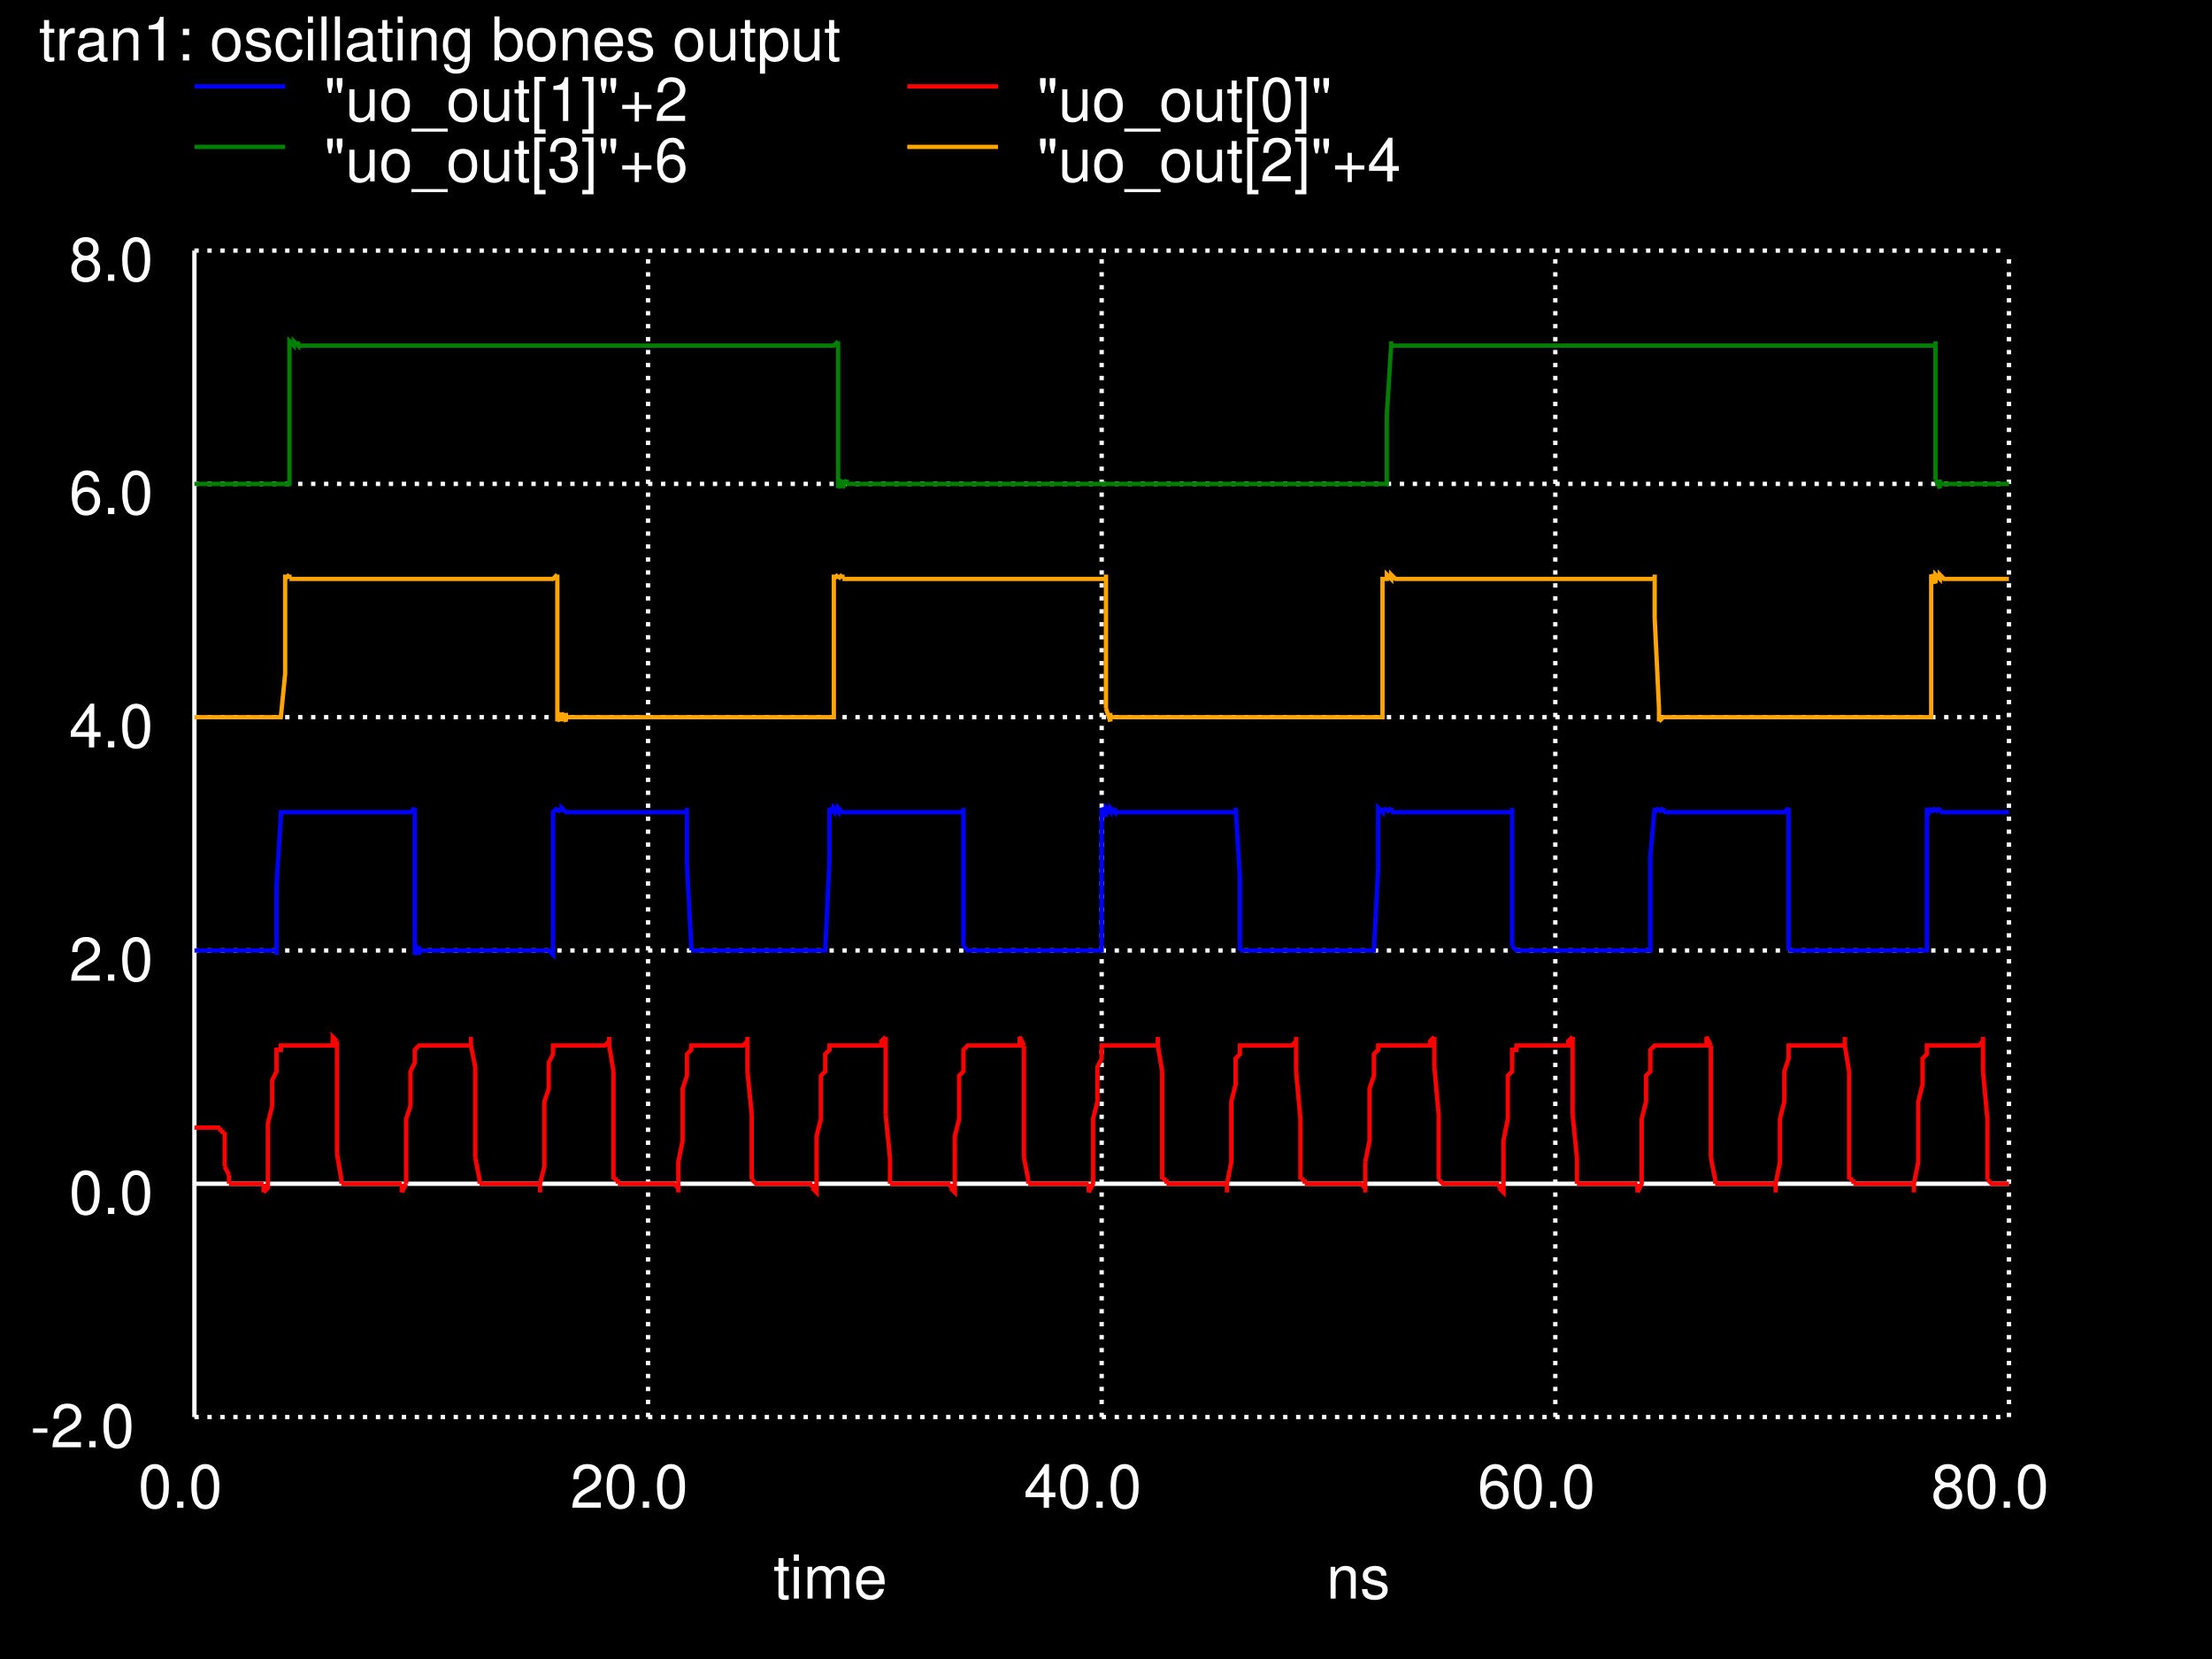
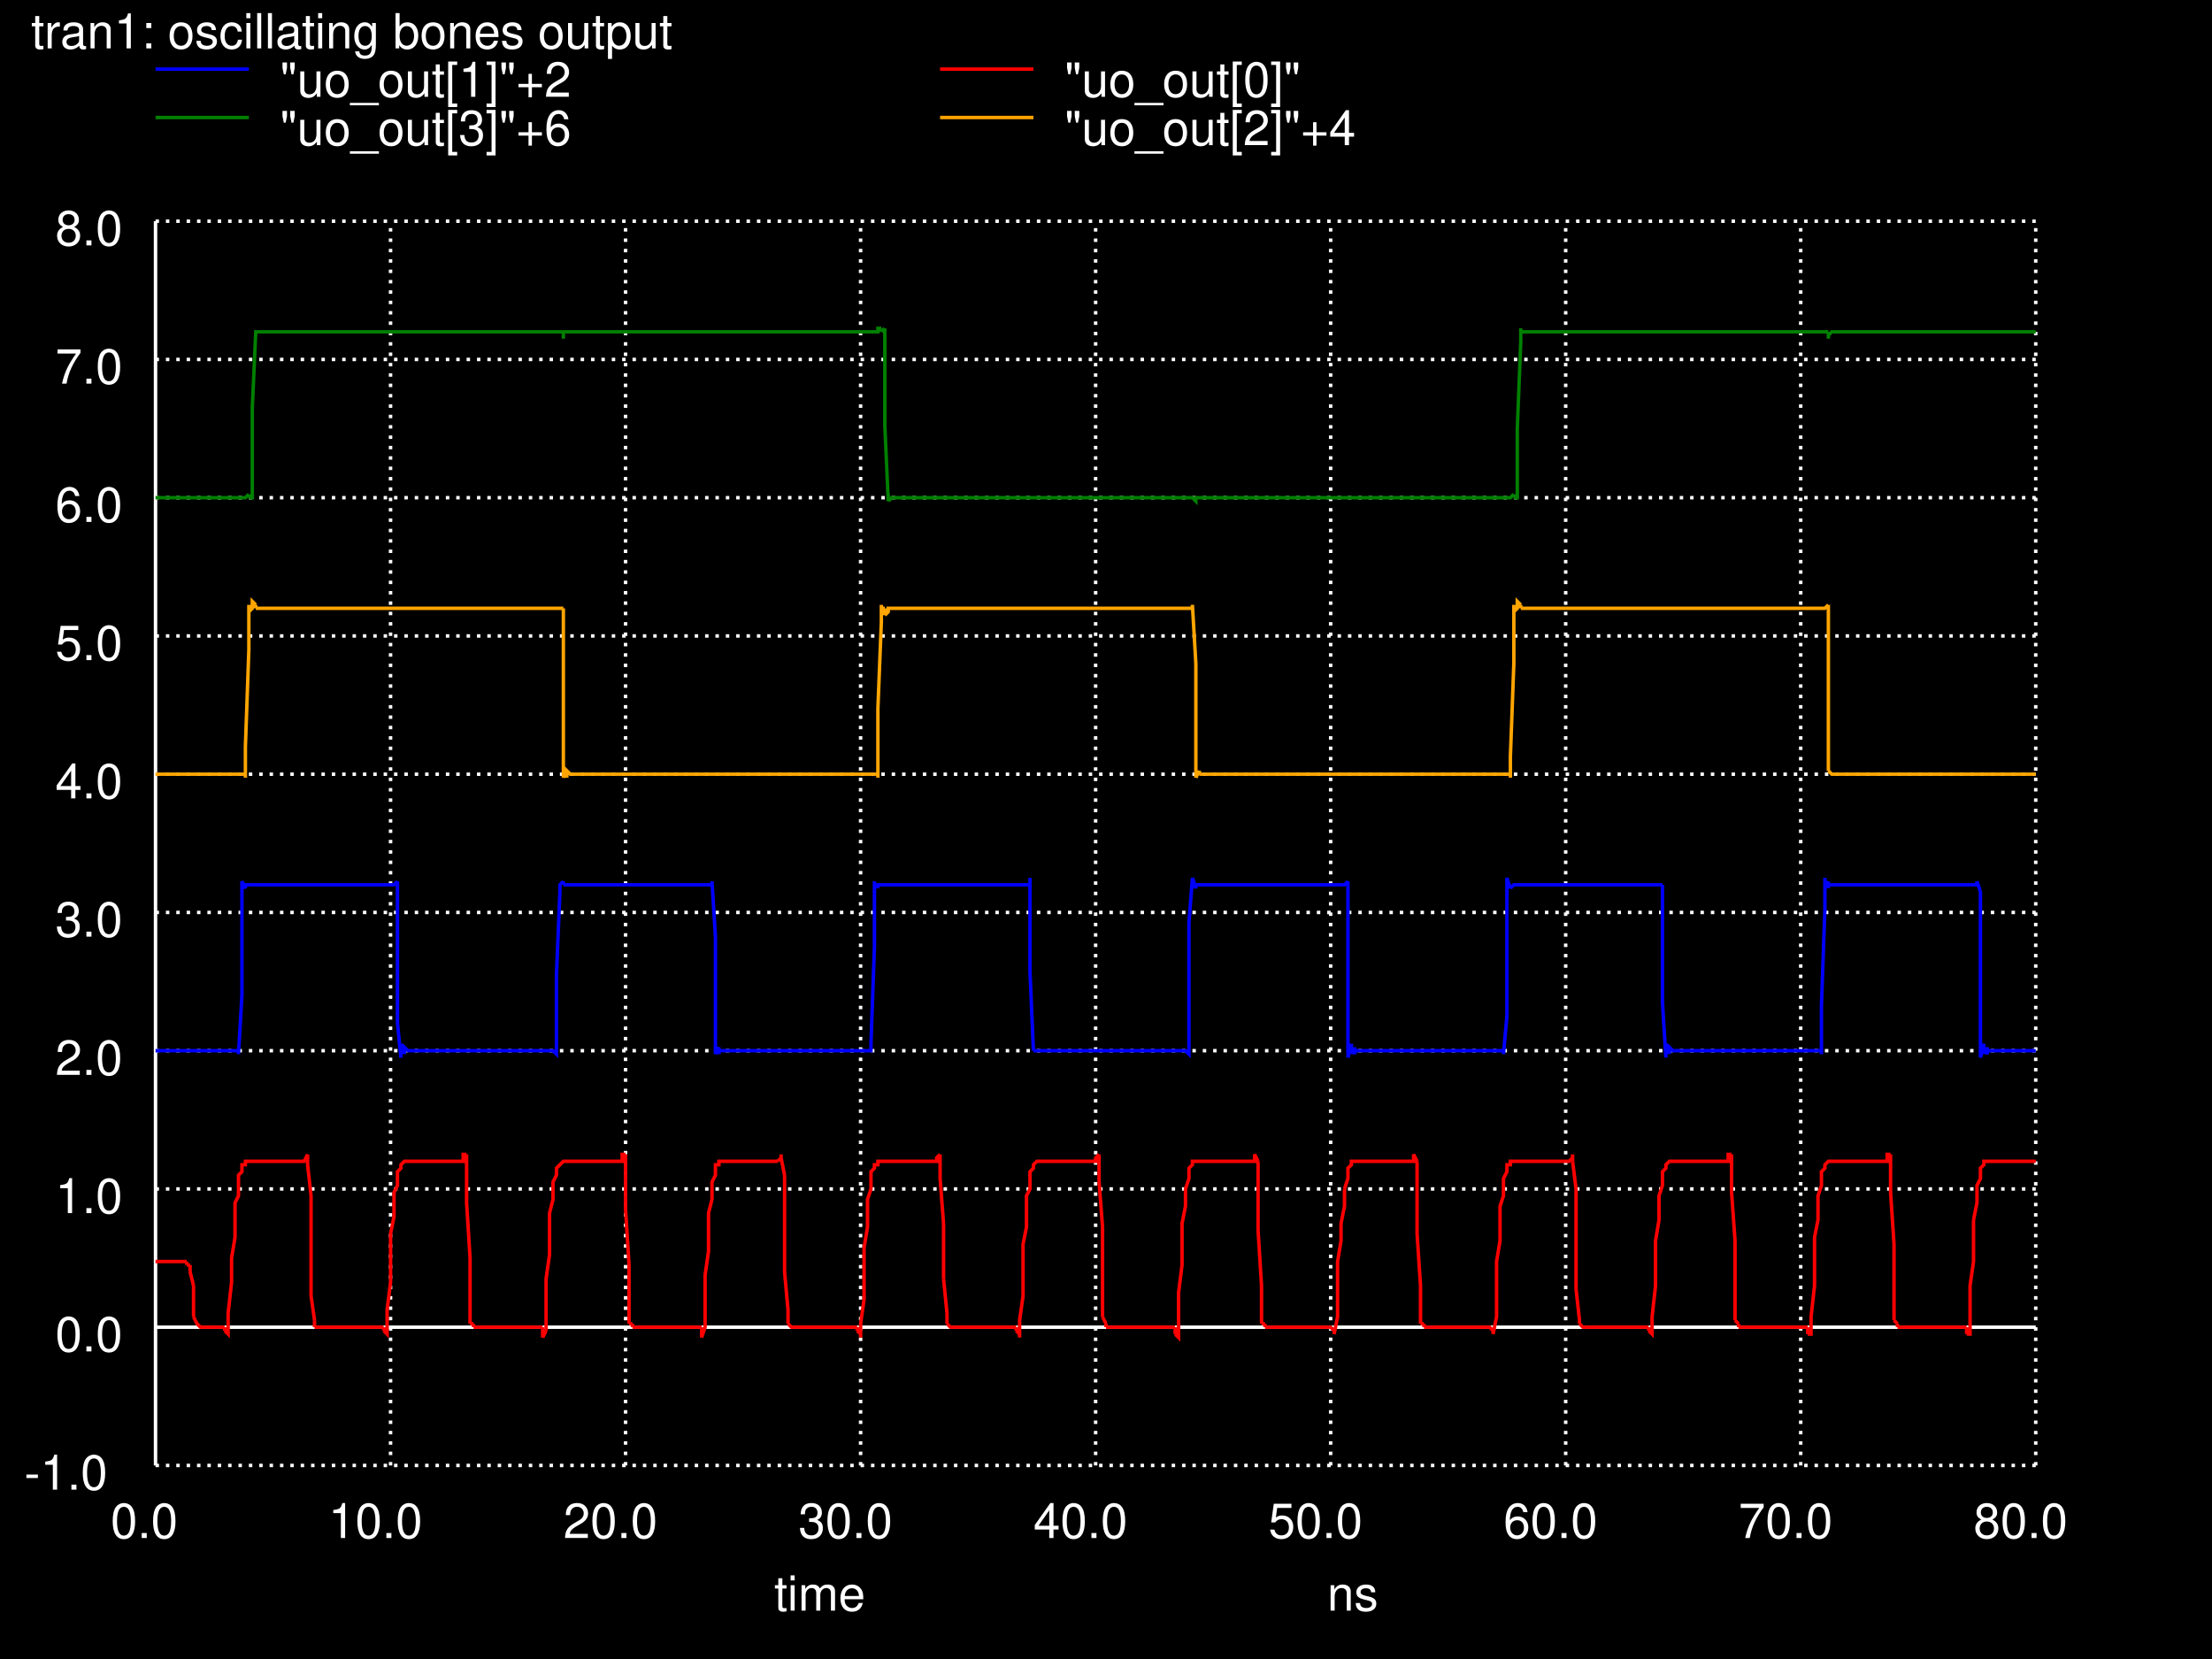
- <svg xmlns="http://www.w3.org/2000/svg" version="1.1" width="100%" height="100%" viewBox="0 0 512 384" style="fill: none; font-family: Helvetica;  font: Helvetica; ">
-   <rect x="0" y="0" width="512" height="384" fill="black" stroke="none" />
-   <text stroke="none" fill="white" font-size="14" x="179" y="370">
+ <svg xmlns="http://www.w3.org/2000/svg" version="1.1" width="100%" height="100%" viewBox="0 0 640 480" style="fill: none; font-family: Helvetica;  font: Helvetica; ">
+   <rect x="0" y="0" width="640" height="480" fill="black" stroke="none" />
+   <text stroke="none" fill="white" font-size="14" x="224" y="466">
time
</text>
  <text stroke="none" fill="white" font-size="14" x="9" y="14">
tran1: oscillating bones output
</text>
-   <path stroke="white" d="M45 328l0 -270" />
-   <text stroke="none" fill="white" font-size="14" x="32" y="349">
+   <path stroke="white" d="M45 424l0 -360" />
+   <text stroke="none" fill="white" font-size="14" x="32" y="445">
0.0
</text>
-   <path stroke="white" stroke-dasharray="1,2" d="M150 328l0 -270" />
-   <text stroke="none" fill="white" font-size="14" x="132" y="349">
+   <path stroke="white" stroke-dasharray="1,2" d="M113 424l0 -360" />
+   <text stroke="none" fill="white" font-size="14" x="95" y="445">
+ 10.0
+ </text>
+   <path stroke="white" stroke-dasharray="1,2" d="M181 424l0 -360" />
+   <text stroke="none" fill="white" font-size="14" x="163" y="445">
20.0
</text>
-   <path stroke="white" stroke-dasharray="1,2" d="M255 328l0 -270" />
-   <text stroke="none" fill="white" font-size="14" x="237" y="349">
+   <path stroke="white" stroke-dasharray="1,2" d="M249 424l0 -360" />
+   <text stroke="none" fill="white" font-size="14" x="231" y="445">
+ 30.0
+ </text>
+   <path stroke="white" stroke-dasharray="1,2" d="M317 424l0 -360" />
+   <text stroke="none" fill="white" font-size="14" x="299" y="445">
40.0
</text>
-   <path stroke="white" stroke-dasharray="1,2" d="M360 328l0 -270" />
-   <text stroke="none" fill="white" font-size="14" x="342" y="349">
+   <path stroke="white" stroke-dasharray="1,2" d="M385 424l0 -360" />
+   <text stroke="none" fill="white" font-size="14" x="367" y="445">
+ 50.0
+ </text>
+   <path stroke="white" stroke-dasharray="1,2" d="M453 424l0 -360" />
+   <text stroke="none" fill="white" font-size="14" x="435" y="445">
60.0
</text>
-   <path stroke="white" stroke-dasharray="1,2" d="M465 328l0 -270" />
-   <text stroke="none" fill="white" font-size="14" x="447" y="349">
+   <path stroke="white" stroke-dasharray="1,2" d="M521 424l0 -360" />
+   <text stroke="none" fill="white" font-size="14" x="503" y="445">
+ 70.0
+ </text>
+   <path stroke="white" stroke-dasharray="1,2" d="M589 424l0 -360" />
+   <text stroke="none" fill="white" font-size="14" x="571" y="445">
80.0
</text>
-   <text stroke="none" fill="white" font-size="14" x="307" y="370">
+   <text stroke="none" fill="white" font-size="14" x="384" y="466">
ns
</text>
-   <path stroke="white" stroke-dasharray="1,2" d="M45 328l420 0" />
-   <text stroke="none" fill="white" font-size="14" x="7" y="335">
- -2.0
+   <path stroke="white" stroke-dasharray="1,2" d="M45 424l544 0" />
+   <text stroke="none" fill="white" font-size="14" x="7" y="431">
+ -1.0
</text>
-   <path stroke="white" d="M45 274l420 0" />
-   <text stroke="none" fill="white" font-size="14" x="16" y="281">
+   <path stroke="white" d="M45 384l544 0" />
+   <text stroke="none" fill="white" font-size="14" x="16" y="391">
0.0
</text>
-   <path stroke="white" stroke-dasharray="1,2" d="M45 220l420 0" />
-   <text stroke="none" fill="white" font-size="14" x="16" y="227">
+   <path stroke="white" stroke-dasharray="1,2" d="M45 344l544 0" />
+   <text stroke="none" fill="white" font-size="14" x="16" y="351">
+ 1.0
+ </text>
+   <path stroke="white" stroke-dasharray="1,2" d="M45 304l544 0" />
+   <text stroke="none" fill="white" font-size="14" x="16" y="311">
2.0
</text>
-   <path stroke="white" stroke-dasharray="1,2" d="M45 166l420 0" />
-   <text stroke="none" fill="white" font-size="14" x="16" y="173">
+   <path stroke="white" stroke-dasharray="1,2" d="M45 264l544 0" />
+   <text stroke="none" fill="white" font-size="14" x="16" y="271">
+ 3.0
+ </text>
+   <path stroke="white" stroke-dasharray="1,2" d="M45 224l544 0" />
+   <text stroke="none" fill="white" font-size="14" x="16" y="231">
4.0
</text>
-   <path stroke="white" stroke-dasharray="1,2" d="M45 112l420 0" />
-   <text stroke="none" fill="white" font-size="14" x="16" y="119">
+   <path stroke="white" stroke-dasharray="1,2" d="M45 184l544 0" />
+   <text stroke="none" fill="white" font-size="14" x="16" y="191">
+ 5.0
+ </text>
+   <path stroke="white" stroke-dasharray="1,2" d="M45 144l544 0" />
+   <text stroke="none" fill="white" font-size="14" x="16" y="151">
6.0
</text>
-   <path stroke="white" stroke-dasharray="1,2" d="M45 58l420 0" />
-   <text stroke="none" fill="white" font-size="14" x="16" y="65">
+   <path stroke="white" stroke-dasharray="1,2" d="M45 104l544 0" />
+   <text stroke="none" fill="white" font-size="14" x="16" y="111">
+ 7.0
+ </text>
+   <path stroke="white" stroke-dasharray="1,2" d="M45 64l544 0" />
+   <text stroke="none" fill="white" font-size="14" x="16" y="71">
8.0
</text>
  <text stroke="none" fill="white" font-size="14" x="9" y="28">
     
</text>
-   <path stroke="red" d="M210 20l21 0" />
-   <text stroke="none" fill="white" font-size="14" x="240" y="28">
+   <path stroke="red" d="M272 20l27 0" />
+   <text stroke="none" fill="white" font-size="14" x="308" y="28">
"uo_out[0]"
</text>
-   <path stroke="red" d="M45 261l6 0M51 262l0 -1M51 262l1 0M52 270l0 -8M52 270l1 2M53 274l0 -2M53 274l8 0M61 276l0 -2M61 276l1 -1 0 -15 1 -4 0 -6 1 -2 0 -5 1 0 0 -1 12 0 0 -2 1 1M78 267l0 -26M78 267l1 6M79 274l0 -1M79 274l14 0M93 276l0 -2M93 276l1 -2" />
-   <path stroke="red" d="M94 274l0 -15 1 -3 0 -8 1 -2 0 -3 1 -1 12 0 0 -2M109 242l1 5M110 268l0 -21M110 268l1 5M111 274l0 -1M111 274l14 0M125 276l0 -2 1 -4 0 -15 1 -3 0 -6 1 -2 0 -2 12 0 1 -1M141 242l0 -2M141 242l1 6M142 273l0 -25M142 273l1 0M143 274l0 -1" />
-   <path stroke="red" d="M143 274l13 0 1 1M157 276l0 -7 1 -5 0 -12 1 -3 0 -5 1 -1 0 -1 12 0 1 -1M173 248l0 -8M173 248l1 10M174 273l0 -15M174 273l1 1 13 0M188 275l0 -1M188 275l1 1 0 -13 1 -4 0 -10 1 -1 0 -4 1 -1 0 -1 12 0 0 -1 1 -1M205 258l0 -18" />
-   <path stroke="red" d="M205 258l1 10M206 274l0 -6M206 274l14 0M220 275l0 -1M220 275l1 1 0 -13 1 -4 0 -10 1 -1 0 -5 1 -1 12 0 0 -2 1 2M237 268l0 -26M237 268l1 5M238 274l0 -1M238 274l14 0M252 276l0 -2M252 276l1 -2 0 -15 1 -4 0 -8 1 -2 0 -3 13 0" />
-   <path stroke="red" d="M268 242l0 -2M268 242l1 6M269 273l0 -25M269 273l1 0M270 274l0 -1M270 274l14 0M284 276l0 -2 1 -5 0 -14 1 -4 0 -6 1 -1 0 -2 12 0 1 -1M300 248l0 -8M300 248l1 11M301 273l0 -14M301 273l1 0M302 274l0 -1M302 274l13 0 1 1M316 276l0 -7" />
-   <path stroke="red" d="M316 269l1 -5 0 -12 1 -3 0 -5 1 -1 0 -1 12 0 0 -1 1 -1M332 247l0 -7M332 247l1 11M333 273l0 -15M333 273l1 1 13 0M347 275l0 -1M347 275l1 1 0 -12 1 -5 0 -10 1 -1 0 -5 1 0 0 -1 12 0 0 -1 1 -1M364 258l0 -18M364 258l1 10M365 274l0 -6" />
-   <path stroke="red" d="M365 274l14 0M379 276l0 -2M379 276l1 -2 0 -15 1 -4 0 -6 1 -1 0 -5 1 -1 12 0 0 -2 1 2M396 268l0 -26M396 268l1 5M397 274l0 -1M397 274l14 0M411 276l0 -2 1 -5 0 -10 1 -4 0 -7 1 -3 0 -3 13 0 0 -2M427 242l1 6M428 273l0 -25M428 273l1 0" />
-   <path stroke="red" d="M429 274l0 -1M429 274l14 0M443 276l0 -2 1 -5 0 -14 1 -4 0 -6 1 -1 0 -2 12 0 1 -1M459 248l0 -8M459 248l1 11M460 273l0 -14M460 273l1 1 4 0" />
-   <path stroke="blue" d="M45 20l21 0" />
-   <text stroke="none" fill="white" font-size="14" x="75" y="28">
+   <path stroke="red" d="M45 365l9 0M54 366l0 -1M54 366l1 0M55 368l0 -2M55 368l1 4M56 381l0 -9M56 381l1 2 1 1 7 0M65 385l0 -1M65 385l1 1 0 -6 1 -9 0 -7 1 -6 0 -10 1 -2 0 -6 1 -1 0 -2 1 0 0 -1 17 0 1 -2M89 337l0 -3M89 337l1 9M90 375l0 -29M90 375l1 7" />
+   <path stroke="red" d="M91 384l0 -2M91 384l20 0M111 385l0 -1M111 385l1 1 0 -7 1 -8 0 -14 1 -5 0 -7 1 -2 0 -4 1 -1 0 -1 1 -1 17 0 0 -2 1 0M135 348l0 -14M135 348l1 16M136 383l0 -19M136 383l1 0M137 384l0 -1M137 384l20 0M157 387l0 -3M157 387l1 -2" />
+   <path stroke="red" d="M158 385l0 -15 1 -7 0 -12 1 -4 0 -5 1 -2 0 -2 2 -2 17 0 0 -2 1 0M181 350l0 -16M181 350l1 16M182 383l0 -17M182 383l1 0M183 384l0 -1M183 384l20 0M203 387l0 -3M203 387l1 -3 0 -15 1 -7 0 -11 1 -4 0 -5 1 -2 0 -3 1 0 0 -1 17 0" />
+   <path stroke="red" d="M225 336l1 -1 0 -1M226 335l1 5M227 368l0 -28M227 368l1 11M228 383l0 -4M228 383l1 1 19 0M248 385l0 -1M248 385l1 1M249 387l0 -4 1 -7 0 -15 1 -6 0 -8 1 -3 0 -5 1 -1 0 -1 1 0 0 -1 17 0 0 -1 1 -1M272 341l0 -7M272 341l1 13M273 370l0 -16" />
+   <path stroke="red" d="M273 370l1 10M274 383l0 -3M274 383l1 1 19 0M294 385l0 -1M294 385l1 1M295 387l0 -5 1 -7 0 -15 1 -5 0 -9 1 -2 0 -5 1 -1 0 -1 1 -1 17 0 0 -1 1 -1M318 342l0 -8M318 342l1 13M319 381l0 -26M319 381l1 2M320 384l0 -1M320 384l20 0" />
+   <path stroke="red" d="M340 386l0 -2M340 386l1 1 0 -13 1 -8 0 -12 1 -5 0 -5 1 -3 0 -3 1 -1 0 -1 18 0 0 -2 1 2M364 356l0 -20M364 356l1 16M365 383l0 -11M365 383l1 0M366 384l0 -1M366 384l19 0 1 1M386 386l0 -1M386 386l1 -5 0 -16 1 -6 0 -5 1 -5 0 -5" />
+   <path stroke="red" d="M389 344l1 -3 0 -3 1 -1 0 -1 18 0 0 -2 1 2M410 357l0 -21M410 357l1 15M411 383l0 -11M411 383l1 0M412 384l0 -1M412 384l19 0 1 1M432 386l0 -1M432 386l1 -5 0 -16 1 -6 0 -10 1 -3 0 -5 1 -2 0 -2 1 0 0 -1 17 0 1 -1M455 336l0 -2" />
+   <path stroke="red" d="M455 336l1 8M456 373l0 -29M456 373l1 9M457 383l0 -1M457 383l1 1 19 0M477 385l0 -1M477 385l1 1 0 -5 1 -9 0 -13 1 -6 0 -7 1 -3 0 -4 1 -1 0 -1 1 -1 17 0 0 -2 1 0M501 345l0 -11M501 345l1 14M502 382l0 -23M502 382l1 1M503 384l0 -1" />
+   <path stroke="red" d="M503 384l20 0M523 386l0 -2M523 386l1 0 0 -5 1 -9 0 -14 1 -5 0 -7 1 -3 0 -4 1 -1 0 -1 1 -1 17 0 0 -2 1 0M547 345l0 -11M547 345l1 15M548 382l0 -22M548 382l1 1M549 384l0 -1M549 384l20 0M569 386l0 -2M569 386l1 0 0 -14 1 -7 0 -12" />
+   <path stroke="red" d="M571 353l1 -5 0 -5 1 -2 0 -3 1 -1 0 -1 15 0" />
+   <path stroke="blue" d="M45 20l27 0" />
+   <text stroke="none" fill="white" font-size="14" x="81" y="28">
"uo_out[1]"+2
</text>
-   <path stroke="blue" d="M45 220l19 0M64 221l0 -16 1 -16 0 -1 30 0 1 -1M96 221l0 -34M96 221l1 -2M97 221l0 -2M97 220l30 0 1 1 0 -33 1 -1M129 188l0 -1M129 188l1 -1M130 188l0 -1 1 1 28 0M159 200l0 -13M159 200l1 19M160 220l0 -1M160 220l31 0 1 -21 0 -12" />
-   <path stroke="blue" d="M192 187l1 1 0 -1 1 1 0 -1 1 1 28 0M223 219l0 -32M223 219l1 1 31 0 0 -33 1 2 0 -2 1 1 0 -1 1 1 0 -1M258 188l28 0 0 -1 1 16M287 220l0 -17M287 220l31 0 1 -19 0 -14 1 1 0 -1M320 188l1 -1M321 188l0 -1M321 188l1 -1M322 188l0 -1" />
-   <path stroke="blue" d="M322 188l28 0M350 219l0 -32M350 219l1 1 31 0 0 -22 1 -11M383 188l0 -1M383 188l1 -1M384 188l0 -1M384 188l1 -1M385 188l0 -1M385 188l28 0 1 -1M414 220l0 -33M414 220l32 0 0 -33M446 189l1 -2M447 188l0 -1M447 188l1 -1M448 188l0 -1" />
-   <path stroke="blue" d="M448 188l1 -1M449 188l0 -1M449 188l16 0" />
-   <path stroke="#FFA500" d="M210 34l21 0" />
-   <text stroke="none" fill="white" font-size="14" x="240" y="42">
+   <path stroke="blue" d="M45 304l24 0M69 305l0 -1M69 305l1 -17 0 -33 1 2 0 -1 43 0 1 -1M115 296l0 -41M115 296l1 10 0 -4M116 305l1 -2M117 305l0 -2 1 1 42 0 1 1 0 -23 1 -24 0 -2 1 -1M163 256l0 -1M163 256l43 0 0 -1 1 16M207 305l0 -34M207 305l1 -2" />
+   <path stroke="blue" d="M208 305l0 -2M208 304l44 0 0 -2 1 -28 0 -19M253 257l1 -1M254 257l0 -1 44 0M298 281l0 -27M298 281l1 23 0 -1M299 304l44 0 1 1 0 -38 1 -13M345 257l0 -3 1 3 0 -1 43 0 1 -1M390 306l0 -51M390 306l1 -4M391 305l0 -3M391 303l1 2" />
+   <path stroke="blue" d="M392 305l0 -2M392 304l43 0M435 305l0 -1M435 305l1 -11 0 -40 1 3 0 -1M437 257l1 -1 43 0M481 290l0 -34M481 290l1 16 0 -4M482 305l1 -2M483 305l0 -2 1 1 43 0M527 305l0 -14 1 -28 0 -9M528 257l1 -2M529 257l0 -2M529 256l43 0 0 -1" />
+   <path stroke="blue" d="M572 255l1 3M573 306l0 -48M573 306l1 -4M574 305l0 -3M574 303l1 2 0 -2M575 304l14 0" />
+   <path stroke="#FFA500" d="M272 34l27 0" />
+   <text stroke="none" fill="white" font-size="14" x="308" y="42">
"uo_out[2]"+4
</text>
-   <path stroke="#FFA500" d="M45 166l20 0 1 -10 0 -23M66 134l1 -1M67 134l0 -1M67 134l61 0 1 -1M129 167l0 -34M129 167l1 -2M130 167l0 -2 1 2 0 -2M131 166l62 0 0 -33M193 134l1 -1M194 134l0 -1M194 134l1 -1M195 134l0 -1M195 134l61 0M256 164l0 -31M256 164l1 3" />
-   <path stroke="#FFA500" d="M257 167l0 -2M257 166l63 0 0 -32 1 0 0 -1 1 1 0 -1 1 1 60 0M383 143l0 -10M383 143l1 21M384 167l0 -3M384 167l1 -1 62 0 0 -33 1 2 0 -2 1 1 0 -1 1 1 15 0" />
-   <path stroke="green" d="M45 34l21 0" />
-   <text stroke="none" fill="white" font-size="14" x="75" y="42">
+   <path stroke="#FFA500" d="M45 224l26 0M71 225l0 -9 1 -28 0 -13M72 177l1 -1 0 -2 1 1M74 176l0 -1M74 176l89 0M163 225l0 -49M163 225l1 -2M164 225l0 -2 1 1 89 0M254 225l0 -20 1 -25 0 -5M255 176l1 0M256 178l0 -2M256 178l1 -1 0 -1 88 0 0 -1 1 17M346 225l0 -33" />
+   <path stroke="#FFA500" d="M346 225l1 -2M347 224l0 -1M347 224l90 0M437 225l0 -6 1 -27 0 -17M438 177l1 -1 0 -2 1 1M440 176l0 -1M440 176l88 0 1 -1M529 223l0 -48M529 223l1 1 59 0" />
+   <path stroke="green" d="M45 34l27 0" />
+   <text stroke="none" fill="white" font-size="14" x="81" y="42">
"uo_out[3]"+6
</text>
-   <path stroke="green" d="M45 112l22 0 0 -33 1 1 0 -1 1 1 0 -1M69 80l124 0 1 -1M194 113l0 -34M194 113l1 -2M195 113l0 -2M195 113l1 -2M196 112l0 -1M196 112l125 0 0 -16 1 -16 0 -1M322 80l126 0M448 111l0 -32M448 111l1 2 0 -2M449 112l16 0" />
+   <path stroke="green" d="M45 144l26 0 1 -1M72 144l0 -1M72 144l1 0 0 -26 1 -22 89 0M163 98l0 -2 91 0 0 -1 1 0M255 96l0 -1M255 96l1 -1M256 123l0 -28M256 123l1 22 0 -2M257 145l1 -1 87 0 1 1 0 -1 91 0 1 -1M438 144l0 -1M438 144l1 0 0 -20 1 -25 0 -4" />
+   <path stroke="green" d="M440 96l89 0M529 98l0 -2M529 97l1 -1 59 0" />
</svg>
